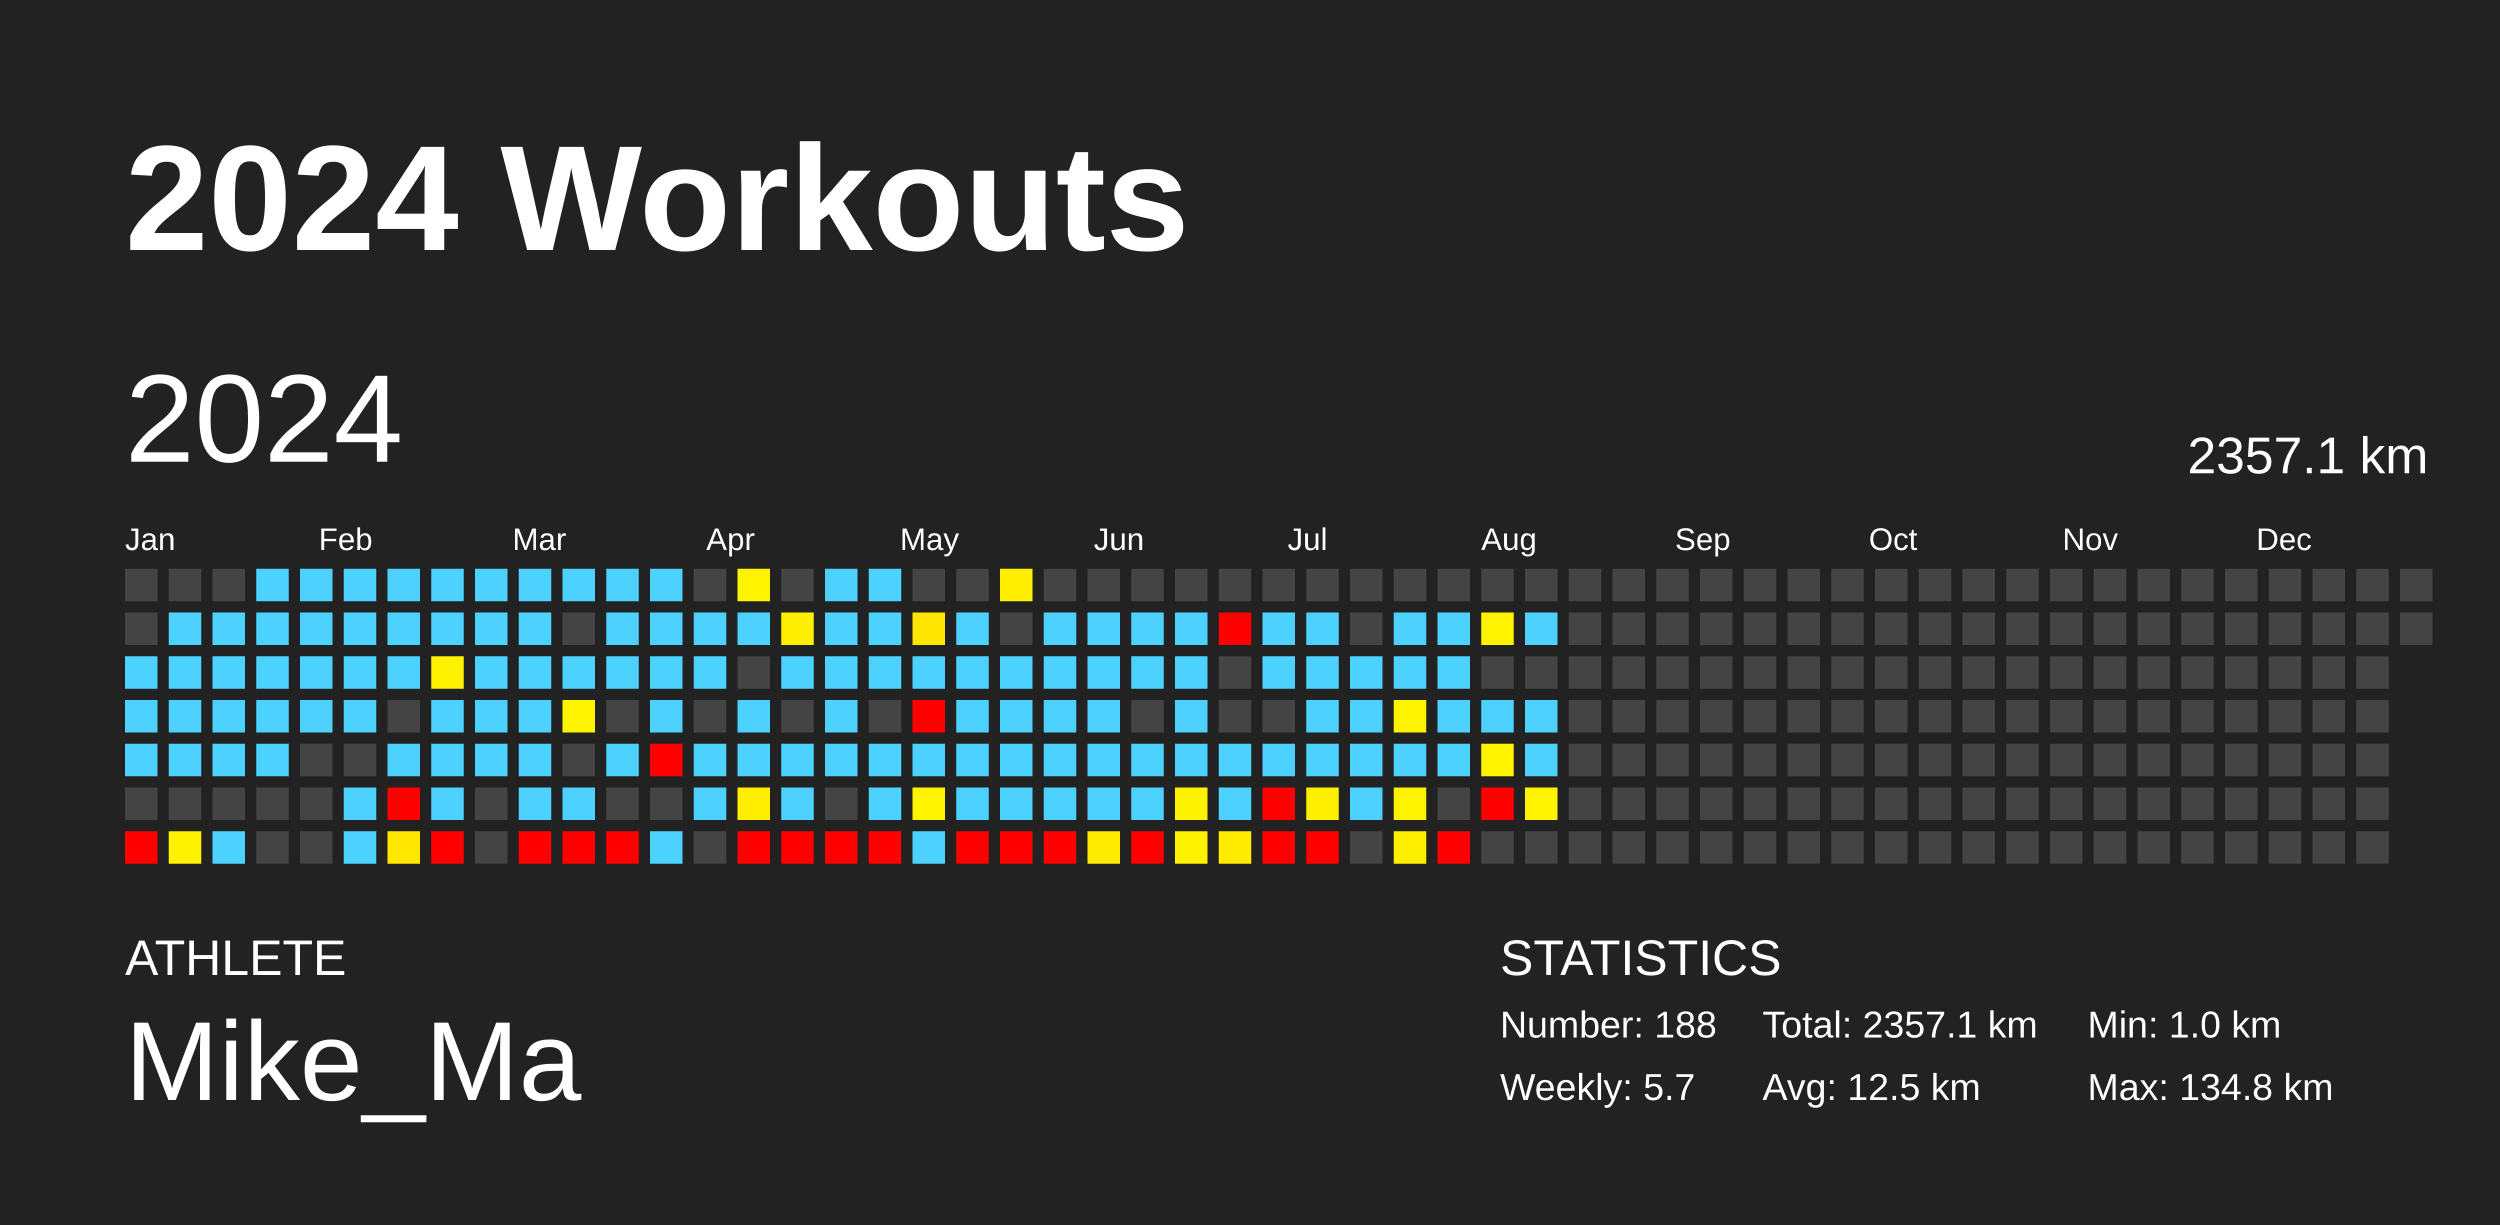
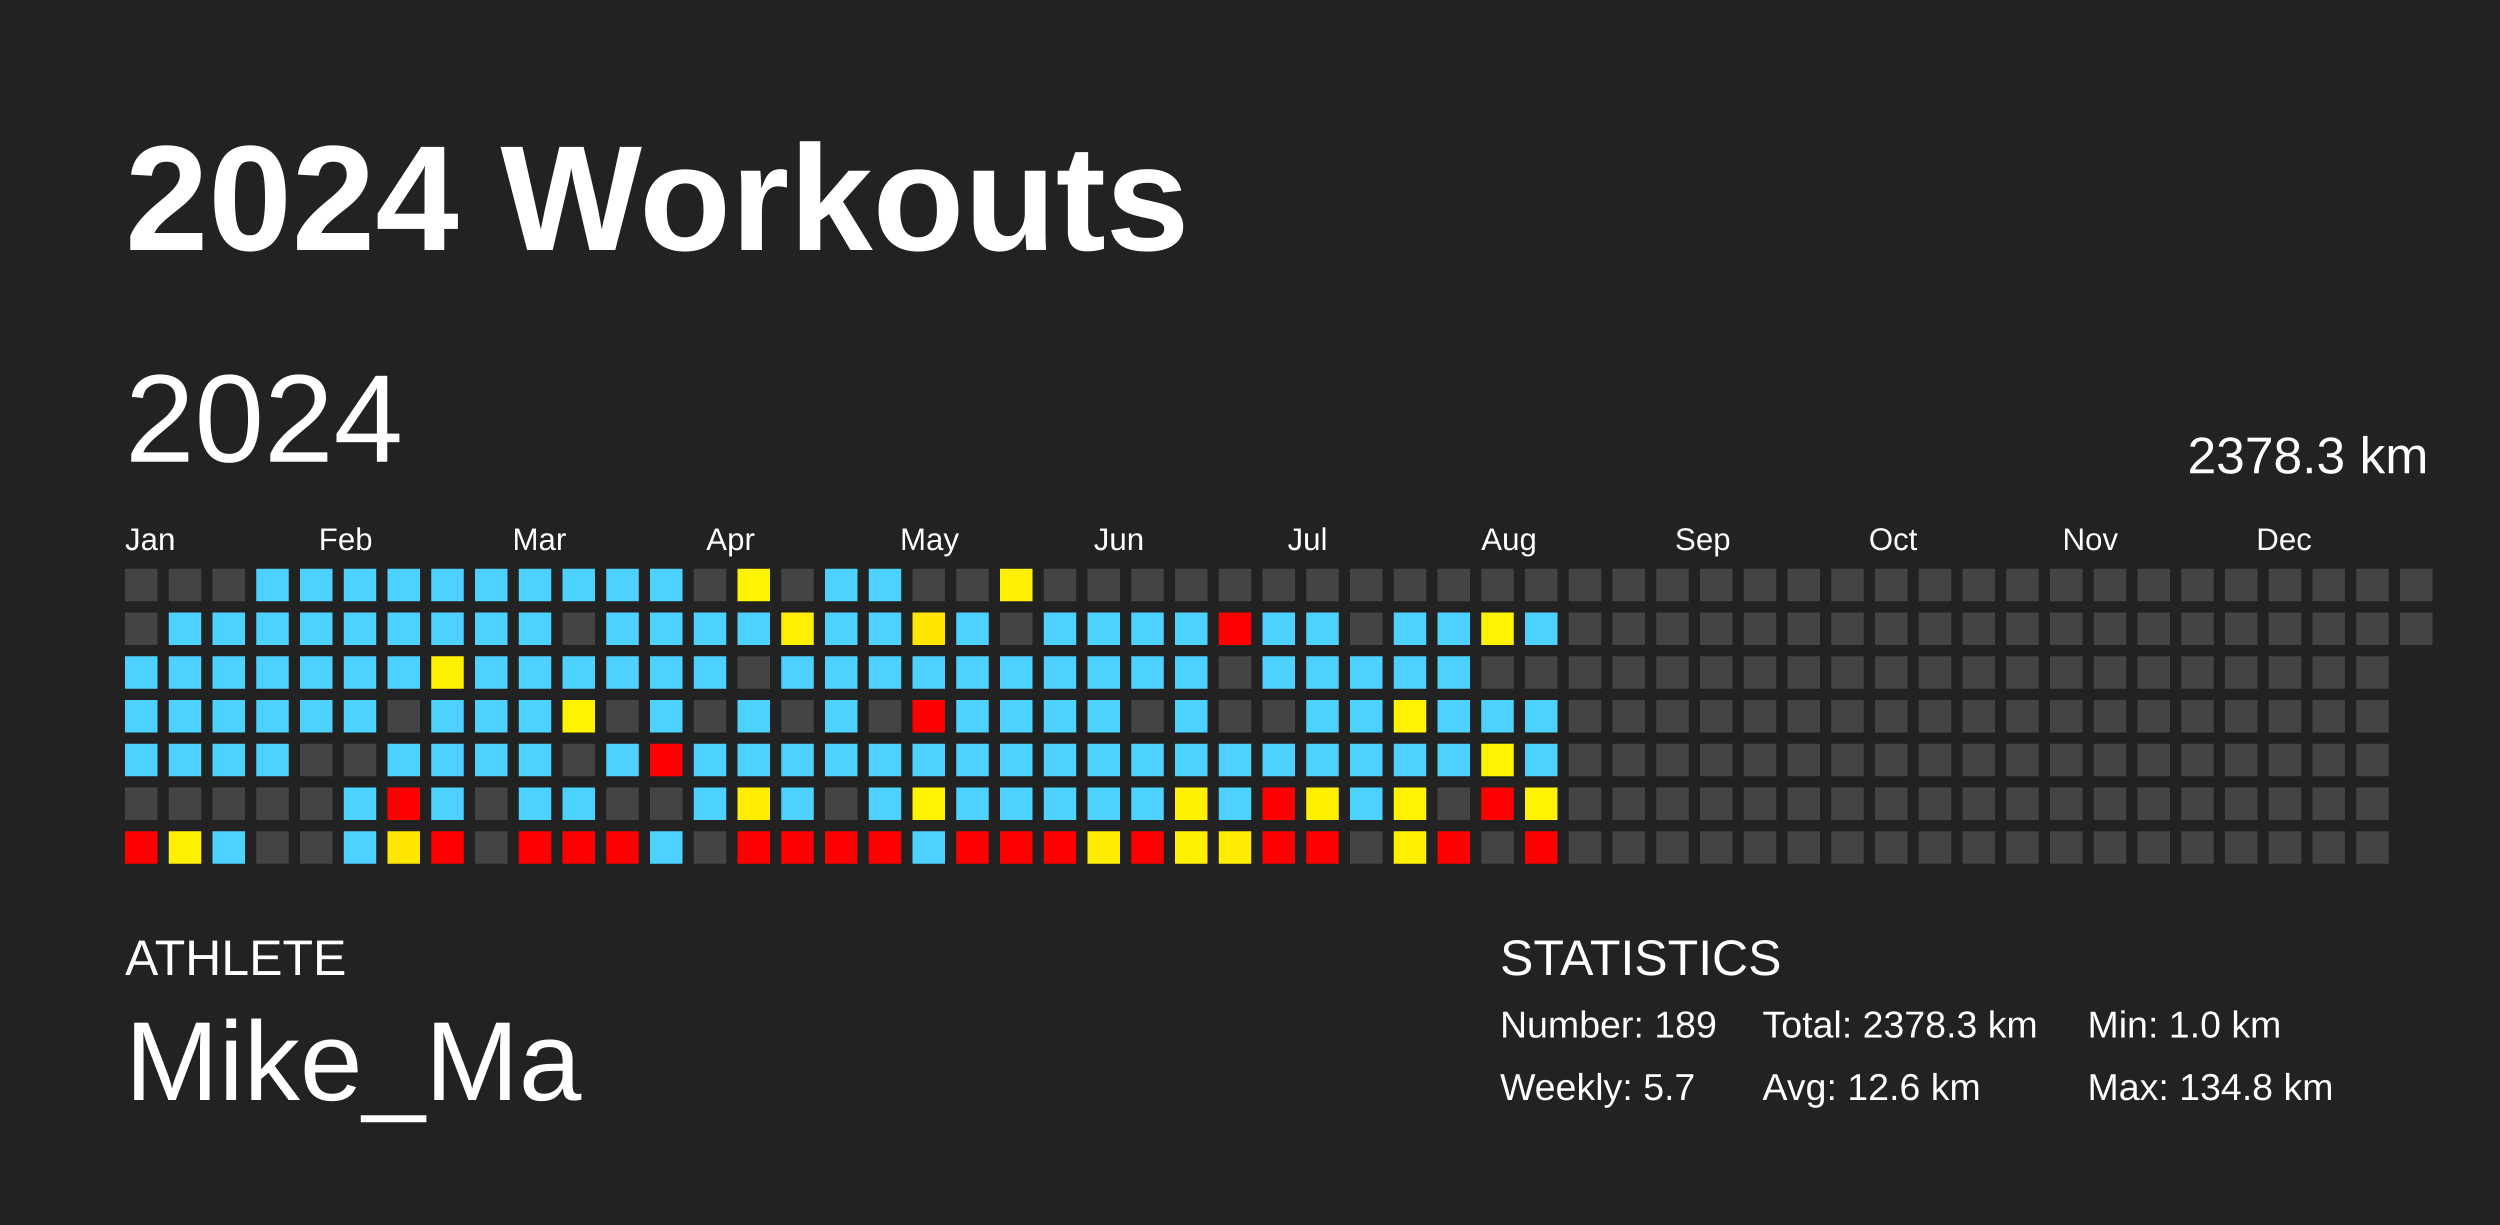
<svg xmlns="http://www.w3.org/2000/svg" baseProfile="full" height="98mm" version="1.1" viewBox="0,0,200,98" width="200mm">
  <defs />
  <rect fill="#222222" height="98" width="200" x="0" y="0" />
  <text fill="#FFFFFF" style="font-size:12px; font-family:Arial; font-weight:bold;" x="10" y="20">2024 Workouts</text>
  <text fill="#FFFFFF" style="font-size:4px; font-family:Arial" x="10" y="78">ATHLETE</text>
  <text fill="#FFFFFF" style="font-size:9px; font-family:Arial" x="10" y="88">Mike_Ma</text>
  <text fill="#FFFFFF" style="font-size:4px; font-family:Arial" x="120" y="78">STATISTICS</text>
-   <text fill="#FFFFFF" style="font-size:3px; font-family:Arial" x="120" y="83">Number: 188</text>
+   <text fill="#FFFFFF" style="font-size:3px; font-family:Arial" x="120" y="83">Number: 189</text>
  <text fill="#FFFFFF" style="font-size:3px; font-family:Arial" x="120" y="88">Weekly: 5.7</text>
-   <text fill="#FFFFFF" style="font-size:3px; font-family:Arial" x="141" y="83">Total: 2357.1 km</text>
-   <text fill="#FFFFFF" style="font-size:3px; font-family:Arial" x="141" y="88">Avg: 12.5 km</text>
+   <text fill="#FFFFFF" style="font-size:3px; font-family:Arial" x="141" y="83">Total: 2378.3 km</text>
+   <text fill="#FFFFFF" style="font-size:3px; font-family:Arial" x="141" y="88">Avg: 12.6 km</text>
  <text fill="#FFFFFF" style="font-size:3px; font-family:Arial" x="167" y="83">Min: 1.0 km</text>
  <text fill="#FFFFFF" style="font-size:3px; font-family:Arial" x="167" y="88">Max: 134.8 km</text>
  <text dominant-baseline="hanging" fill="#FFFFFF" style="font-size:10.0px; font-family:Arial;" x="10" y="30">2024</text>
-   <text dominant-baseline="hanging" fill="#FFFFFF" style="font-size:4.125px; font-family:Arial;" x="175" y="35">2357.1 km</text>
+   <text dominant-baseline="hanging" fill="#FFFFFF" style="font-size:4.125px; font-family:Arial;" x="175" y="35">2378.3 km</text>
  <text fill="#FFFFFF" style="font-size:2.5px; font-family:Arial" x="10.0" y="44">Jan</text>
  <text fill="#FFFFFF" style="font-size:2.5px; font-family:Arial" x="25.5" y="44">Feb</text>
  <text fill="#FFFFFF" style="font-size:2.5px; font-family:Arial" x="41.0" y="44">Mar</text>
  <text fill="#FFFFFF" style="font-size:2.5px; font-family:Arial" x="56.5" y="44">Apr</text>
  <text fill="#FFFFFF" style="font-size:2.5px; font-family:Arial" x="72.0" y="44">May</text>
  <text fill="#FFFFFF" style="font-size:2.5px; font-family:Arial" x="87.5" y="44">Jun</text>
  <text fill="#FFFFFF" style="font-size:2.5px; font-family:Arial" x="103.0" y="44">Jul</text>
  <text fill="#FFFFFF" style="font-size:2.5px; font-family:Arial" x="118.5" y="44">Aug</text>
  <text fill="#FFFFFF" style="font-size:2.5px; font-family:Arial" x="134.0" y="44">Sep</text>
  <text fill="#FFFFFF" style="font-size:2.5px; font-family:Arial" x="149.5" y="44">Oct</text>
  <text fill="#FFFFFF" style="font-size:2.5px; font-family:Arial" x="165.0" y="44">Nov</text>
  <text fill="#FFFFFF" style="font-size:2.5px; font-family:Arial" x="180.5" y="44">Dec</text>
  <rect fill="#444444" height="2.6" width="2.6" x="10.0" y="45.5" />
  <rect fill="#444444" height="2.6" width="2.6" x="10.0" y="49.0" />
  <rect fill="#4dd2ff" height="2.6" width="2.6" x="10.0" y="52.5" />
  <rect fill="#4dd2ff" height="2.6" width="2.6" x="10.0" y="56.0" />
  <rect fill="#4dd2ff" height="2.6" width="2.6" x="10.0" y="59.5" />
  <rect fill="#444444" height="2.6" width="2.6" x="10.0" y="63.0" />
  <rect fill="red" height="2.6" width="2.6" x="10.0" y="66.5" />
  <rect fill="#444444" height="2.6" width="2.6" x="13.5" y="45.5" />
  <rect fill="#4dd2ff" height="2.6" width="2.6" x="13.5" y="49.0" />
  <rect fill="#4dd2ff" height="2.6" width="2.6" x="13.5" y="52.5" />
  <rect fill="#4dd2ff" height="2.6" width="2.6" x="13.5" y="56.0" />
  <rect fill="#4dd2ff" height="2.6" width="2.6" x="13.5" y="59.5" />
  <rect fill="#444444" height="2.6" width="2.6" x="13.5" y="63.0" />
  <rect fill="#fff200" height="2.6" width="2.6" x="13.5" y="66.5" />
  <rect fill="#444444" height="2.6" width="2.6" x="17.0" y="45.5" />
  <rect fill="#4dd2ff" height="2.6" width="2.6" x="17.0" y="49.0" />
  <rect fill="#4dd2ff" height="2.6" width="2.6" x="17.0" y="52.5" />
  <rect fill="#4dd2ff" height="2.6" width="2.6" x="17.0" y="56.0" />
  <rect fill="#4dd2ff" height="2.6" width="2.6" x="17.0" y="59.5" />
  <rect fill="#444444" height="2.6" width="2.6" x="17.0" y="63.0" />
  <rect fill="#4dd2ff" height="2.6" width="2.6" x="17.0" y="66.5" />
  <rect fill="#4dd2ff" height="2.6" width="2.6" x="20.5" y="45.5" />
  <rect fill="#4dd2ff" height="2.6" width="2.6" x="20.5" y="49.0" />
  <rect fill="#4dd2ff" height="2.6" width="2.6" x="20.5" y="52.5" />
  <rect fill="#4dd2ff" height="2.6" width="2.6" x="20.5" y="56.0" />
  <rect fill="#4dd2ff" height="2.6" width="2.6" x="20.5" y="59.5" />
  <rect fill="#444444" height="2.6" width="2.6" x="20.5" y="63.0" />
  <rect fill="#444444" height="2.6" width="2.6" x="20.5" y="66.5" />
  <rect fill="#4dd2ff" height="2.6" width="2.6" x="24.0" y="45.5" />
  <rect fill="#4dd2ff" height="2.6" width="2.6" x="24.0" y="49.0" />
  <rect fill="#4dd2ff" height="2.6" width="2.6" x="24.0" y="52.5" />
  <rect fill="#4dd2ff" height="2.6" width="2.6" x="24.0" y="56.0" />
  <rect fill="#444444" height="2.6" width="2.6" x="24.0" y="59.5" />
  <rect fill="#444444" height="2.6" width="2.6" x="24.0" y="63.0" />
  <rect fill="#444444" height="2.6" width="2.6" x="24.0" y="66.5" />
  <rect fill="#4dd2ff" height="2.6" width="2.6" x="27.5" y="45.5" />
  <rect fill="#4dd2ff" height="2.6" width="2.6" x="27.5" y="49.0" />
  <rect fill="#4dd2ff" height="2.6" width="2.6" x="27.5" y="52.5" />
  <rect fill="#4dd2ff" height="2.6" width="2.6" x="27.5" y="56.0" />
  <rect fill="#444444" height="2.6" width="2.6" x="27.5" y="59.5" />
  <rect fill="#4dd2ff" height="2.6" width="2.6" x="27.5" y="63.0" />
  <rect fill="#4dd2ff" height="2.6" width="2.6" x="27.5" y="66.5" />
  <rect fill="#4dd2ff" height="2.6" width="2.6" x="31.0" y="45.5" />
  <rect fill="#4dd2ff" height="2.6" width="2.6" x="31.0" y="49.0" />
  <rect fill="#4dd2ff" height="2.6" width="2.6" x="31.0" y="52.5" />
  <rect fill="#444444" height="2.6" width="2.6" x="31.0" y="56.0" />
  <rect fill="#4dd2ff" height="2.6" width="2.6" x="31.0" y="59.5" />
  <rect fill="red" height="2.6" width="2.6" x="31.0" y="63.0" />
  <rect fill="#ffe700" height="2.6" width="2.6" x="31.0" y="66.5" />
  <rect fill="#4dd2ff" height="2.6" width="2.6" x="34.5" y="45.5" />
  <rect fill="#4dd2ff" height="2.6" width="2.6" x="34.5" y="49.0" />
  <rect fill="#fff200" height="2.6" width="2.6" x="34.5" y="52.5" />
  <rect fill="#4dd2ff" height="2.6" width="2.6" x="34.5" y="56.0" />
  <rect fill="#4dd2ff" height="2.6" width="2.6" x="34.5" y="59.5" />
  <rect fill="#4dd2ff" height="2.6" width="2.6" x="34.5" y="63.0" />
  <rect fill="red" height="2.6" width="2.6" x="34.5" y="66.5" />
  <rect fill="#4dd2ff" height="2.6" width="2.6" x="38.0" y="45.5" />
  <rect fill="#4dd2ff" height="2.6" width="2.6" x="38.0" y="49.0" />
  <rect fill="#4dd2ff" height="2.6" width="2.6" x="38.0" y="52.5" />
  <rect fill="#4dd2ff" height="2.6" width="2.6" x="38.0" y="56.0" />
  <rect fill="#4dd2ff" height="2.6" width="2.6" x="38.0" y="59.5" />
  <rect fill="#444444" height="2.6" width="2.6" x="38.0" y="63.0" />
  <rect fill="#444444" height="2.6" width="2.6" x="38.0" y="66.5" />
  <rect fill="#4dd2ff" height="2.6" width="2.6" x="41.5" y="45.5" />
  <rect fill="#4dd2ff" height="2.6" width="2.6" x="41.5" y="49.0" />
  <rect fill="#4dd2ff" height="2.6" width="2.6" x="41.5" y="52.5" />
  <rect fill="#4dd2ff" height="2.6" width="2.6" x="41.5" y="56.0" />
  <rect fill="#4dd2ff" height="2.6" width="2.6" x="41.5" y="59.5" />
  <rect fill="#4dd2ff" height="2.6" width="2.6" x="41.5" y="63.0" />
  <rect fill="red" height="2.6" width="2.6" x="41.5" y="66.5" />
  <rect fill="#4dd2ff" height="2.6" width="2.6" x="45.0" y="45.5" />
  <rect fill="#444444" height="2.6" width="2.6" x="45.0" y="49.0" />
  <rect fill="#4dd2ff" height="2.6" width="2.6" x="45.0" y="52.5" />
  <rect fill="#fff300" height="2.6" width="2.6" x="45.0" y="56.0" />
  <rect fill="#444444" height="2.6" width="2.6" x="45.0" y="59.5" />
  <rect fill="#4dd2ff" height="2.6" width="2.6" x="45.0" y="63.0" />
  <rect fill="red" height="2.6" width="2.6" x="45.0" y="66.5" />
  <rect fill="#4dd2ff" height="2.6" width="2.6" x="48.5" y="45.5" />
  <rect fill="#4dd2ff" height="2.6" width="2.6" x="48.5" y="49.0" />
  <rect fill="#4dd2ff" height="2.6" width="2.6" x="48.5" y="52.5" />
  <rect fill="#444444" height="2.6" width="2.6" x="48.5" y="56.0" />
  <rect fill="#4dd2ff" height="2.6" width="2.6" x="48.5" y="59.5" />
  <rect fill="#444444" height="2.6" width="2.6" x="48.5" y="63.0" />
  <rect fill="red" height="2.6" width="2.6" x="48.5" y="66.5" />
  <rect fill="#4dd2ff" height="2.6" width="2.6" x="52.0" y="45.5" />
  <rect fill="#4dd2ff" height="2.6" width="2.6" x="52.0" y="49.0" />
  <rect fill="#4dd2ff" height="2.6" width="2.6" x="52.0" y="52.5" />
  <rect fill="#4dd2ff" height="2.6" width="2.6" x="52.0" y="56.0" />
  <rect fill="red" height="2.6" width="2.6" x="52.0" y="59.5" />
  <rect fill="#444444" height="2.6" width="2.6" x="52.0" y="63.0" />
  <rect fill="#4dd2ff" height="2.6" width="2.6" x="52.0" y="66.5" />
  <rect fill="#444444" height="2.6" width="2.6" x="55.5" y="45.5" />
  <rect fill="#4dd2ff" height="2.6" width="2.6" x="55.5" y="49.0" />
  <rect fill="#4dd2ff" height="2.6" width="2.6" x="55.5" y="52.5" />
  <rect fill="#444444" height="2.6" width="2.6" x="55.5" y="56.0" />
  <rect fill="#4dd2ff" height="2.6" width="2.6" x="55.5" y="59.5" />
  <rect fill="#4dd2ff" height="2.6" width="2.6" x="55.5" y="63.0" />
  <rect fill="#444444" height="2.6" width="2.6" x="55.5" y="66.5" />
  <rect fill="#fff400" height="2.6" width="2.6" x="59.0" y="45.5" />
  <rect fill="#4dd2ff" height="2.6" width="2.6" x="59.0" y="49.0" />
  <rect fill="#444444" height="2.6" width="2.6" x="59.0" y="52.5" />
  <rect fill="#4dd2ff" height="2.6" width="2.6" x="59.0" y="56.0" />
  <rect fill="#4dd2ff" height="2.6" width="2.6" x="59.0" y="59.5" />
  <rect fill="#ffee00" height="2.6" width="2.6" x="59.0" y="63.0" />
  <rect fill="red" height="2.6" width="2.6" x="59.0" y="66.5" />
  <rect fill="#444444" height="2.6" width="2.6" x="62.5" y="45.5" />
  <rect fill="#ffef00" height="2.6" width="2.6" x="62.5" y="49.0" />
  <rect fill="#4dd2ff" height="2.6" width="2.6" x="62.5" y="52.5" />
  <rect fill="#444444" height="2.6" width="2.6" x="62.5" y="56.0" />
  <rect fill="#4dd2ff" height="2.6" width="2.6" x="62.5" y="59.5" />
  <rect fill="#4dd2ff" height="2.6" width="2.6" x="62.5" y="63.0" />
  <rect fill="red" height="2.6" width="2.6" x="62.5" y="66.5" />
  <rect fill="#4dd2ff" height="2.6" width="2.6" x="66.0" y="45.5" />
  <rect fill="#4dd2ff" height="2.6" width="2.6" x="66.0" y="49.0" />
  <rect fill="#4dd2ff" height="2.6" width="2.6" x="66.0" y="52.5" />
  <rect fill="#4dd2ff" height="2.6" width="2.6" x="66.0" y="56.0" />
  <rect fill="#4dd2ff" height="2.6" width="2.6" x="66.0" y="59.5" />
  <rect fill="#444444" height="2.6" width="2.6" x="66.0" y="63.0" />
  <rect fill="red" height="2.6" width="2.6" x="66.0" y="66.5" />
  <rect fill="#4dd2ff" height="2.6" width="2.6" x="69.5" y="45.5" />
  <rect fill="#4dd2ff" height="2.6" width="2.6" x="69.5" y="49.0" />
  <rect fill="#4dd2ff" height="2.6" width="2.6" x="69.5" y="52.5" />
  <rect fill="#444444" height="2.6" width="2.6" x="69.5" y="56.0" />
  <rect fill="#4dd2ff" height="2.6" width="2.6" x="69.5" y="59.5" />
  <rect fill="#4dd2ff" height="2.6" width="2.6" x="69.5" y="63.0" />
  <rect fill="red" height="2.6" width="2.6" x="69.5" y="66.5" />
  <rect fill="#444444" height="2.6" width="2.6" x="73.0" y="45.5" />
  <rect fill="#ffe600" height="2.6" width="2.6" x="73.0" y="49.0" />
  <rect fill="#4dd2ff" height="2.6" width="2.6" x="73.0" y="52.5" />
  <rect fill="red" height="2.6" width="2.6" x="73.0" y="56.0" />
  <rect fill="#4dd2ff" height="2.6" width="2.6" x="73.0" y="59.5" />
  <rect fill="#fff300" height="2.6" width="2.6" x="73.0" y="63.0" />
  <rect fill="#4dd2ff" height="2.6" width="2.6" x="73.0" y="66.5" />
  <rect fill="#444444" height="2.6" width="2.6" x="76.5" y="45.5" />
  <rect fill="#4dd2ff" height="2.6" width="2.6" x="76.5" y="49.0" />
  <rect fill="#4dd2ff" height="2.6" width="2.6" x="76.5" y="52.5" />
  <rect fill="#4dd2ff" height="2.6" width="2.6" x="76.5" y="56.0" />
  <rect fill="#4dd2ff" height="2.6" width="2.6" x="76.5" y="59.5" />
  <rect fill="#4dd2ff" height="2.6" width="2.6" x="76.5" y="63.0" />
  <rect fill="red" height="2.6" width="2.6" x="76.5" y="66.5" />
  <rect fill="#ffef00" height="2.6" width="2.6" x="80.0" y="45.5" />
  <rect fill="#444444" height="2.6" width="2.6" x="80.0" y="49.0" />
  <rect fill="#4dd2ff" height="2.6" width="2.6" x="80.0" y="52.5" />
  <rect fill="#4dd2ff" height="2.6" width="2.6" x="80.0" y="56.0" />
  <rect fill="#4dd2ff" height="2.6" width="2.6" x="80.0" y="59.5" />
  <rect fill="#4dd2ff" height="2.6" width="2.6" x="80.0" y="63.0" />
  <rect fill="red" height="2.6" width="2.6" x="80.0" y="66.5" />
  <rect fill="#444444" height="2.6" width="2.6" x="83.5" y="45.5" />
  <rect fill="#4dd2ff" height="2.6" width="2.6" x="83.5" y="49.0" />
  <rect fill="#4dd2ff" height="2.6" width="2.6" x="83.5" y="52.5" />
  <rect fill="#4dd2ff" height="2.6" width="2.6" x="83.5" y="56.0" />
  <rect fill="#4dd2ff" height="2.6" width="2.6" x="83.5" y="59.5" />
  <rect fill="#4dd2ff" height="2.6" width="2.6" x="83.5" y="63.0" />
  <rect fill="red" height="2.6" width="2.6" x="83.5" y="66.5" />
  <rect fill="#444444" height="2.6" width="2.6" x="87.0" y="45.5" />
  <rect fill="#4dd2ff" height="2.6" width="2.6" x="87.0" y="49.0" />
  <rect fill="#4dd2ff" height="2.6" width="2.6" x="87.0" y="52.5" />
  <rect fill="#4dd2ff" height="2.6" width="2.6" x="87.0" y="56.0" />
  <rect fill="#4dd2ff" height="2.6" width="2.6" x="87.0" y="59.5" />
  <rect fill="#4dd2ff" height="2.6" width="2.6" x="87.0" y="63.0" />
  <rect fill="#ffec00" height="2.6" width="2.6" x="87.0" y="66.5" />
  <rect fill="#444444" height="2.6" width="2.6" x="90.5" y="45.5" />
  <rect fill="#4dd2ff" height="2.6" width="2.6" x="90.5" y="49.0" />
  <rect fill="#4dd2ff" height="2.6" width="2.6" x="90.5" y="52.5" />
  <rect fill="#444444" height="2.6" width="2.6" x="90.5" y="56.0" />
  <rect fill="#4dd2ff" height="2.6" width="2.6" x="90.5" y="59.5" />
  <rect fill="#4dd2ff" height="2.6" width="2.6" x="90.5" y="63.0" />
  <rect fill="red" height="2.6" width="2.6" x="90.5" y="66.5" />
  <rect fill="#444444" height="2.6" width="2.6" x="94.0" y="45.5" />
  <rect fill="#4dd2ff" height="2.6" width="2.6" x="94.0" y="49.0" />
  <rect fill="#4dd2ff" height="2.6" width="2.6" x="94.0" y="52.5" />
  <rect fill="#4dd2ff" height="2.6" width="2.6" x="94.0" y="56.0" />
  <rect fill="#4dd2ff" height="2.6" width="2.6" x="94.0" y="59.5" />
  <rect fill="#fff200" height="2.6" width="2.6" x="94.0" y="63.0" />
  <rect fill="#fff200" height="2.6" width="2.6" x="94.0" y="66.5" />
  <rect fill="#444444" height="2.6" width="2.6" x="97.5" y="45.5" />
  <rect fill="red" height="2.6" width="2.6" x="97.5" y="49.0" />
  <rect fill="#444444" height="2.6" width="2.6" x="97.5" y="52.5" />
  <rect fill="#444444" height="2.6" width="2.6" x="97.5" y="56.0" />
  <rect fill="#4dd2ff" height="2.6" width="2.6" x="97.5" y="59.5" />
  <rect fill="#4dd2ff" height="2.6" width="2.6" x="97.5" y="63.0" />
  <rect fill="#ffec00" height="2.6" width="2.6" x="97.5" y="66.5" />
  <rect fill="#444444" height="2.6" width="2.6" x="101.0" y="45.5" />
  <rect fill="#4dd2ff" height="2.6" width="2.6" x="101.0" y="49.0" />
  <rect fill="#4dd2ff" height="2.6" width="2.6" x="101.0" y="52.5" />
  <rect fill="#444444" height="2.6" width="2.6" x="101.0" y="56.0" />
  <rect fill="#4dd2ff" height="2.6" width="2.6" x="101.0" y="59.5" />
  <rect fill="red" height="2.6" width="2.6" x="101.0" y="63.0" />
  <rect fill="red" height="2.6" width="2.6" x="101.0" y="66.5" />
  <rect fill="#444444" height="2.6" width="2.6" x="104.5" y="45.5" />
  <rect fill="#4dd2ff" height="2.6" width="2.6" x="104.5" y="49.0" />
  <rect fill="#4dd2ff" height="2.6" width="2.6" x="104.5" y="52.5" />
  <rect fill="#4dd2ff" height="2.6" width="2.6" x="104.5" y="56.0" />
  <rect fill="#4dd2ff" height="2.6" width="2.6" x="104.5" y="59.5" />
  <rect fill="#fff000" height="2.6" width="2.6" x="104.5" y="63.0" />
  <rect fill="red" height="2.6" width="2.6" x="104.5" y="66.5" />
  <rect fill="#444444" height="2.6" width="2.6" x="108.0" y="45.5" />
  <rect fill="#444444" height="2.6" width="2.6" x="108.0" y="49.0" />
  <rect fill="#4dd2ff" height="2.6" width="2.6" x="108.0" y="52.5" />
  <rect fill="#4dd2ff" height="2.6" width="2.6" x="108.0" y="56.0" />
  <rect fill="#4dd2ff" height="2.6" width="2.6" x="108.0" y="59.5" />
  <rect fill="#4dd2ff" height="2.6" width="2.6" x="108.0" y="63.0" />
  <rect fill="#444444" height="2.6" width="2.6" x="108.0" y="66.5" />
  <rect fill="#444444" height="2.6" width="2.6" x="111.5" y="45.5" />
  <rect fill="#4dd2ff" height="2.6" width="2.6" x="111.5" y="49.0" />
  <rect fill="#4dd2ff" height="2.6" width="2.6" x="111.5" y="52.5" />
  <rect fill="#fff300" height="2.6" width="2.6" x="111.5" y="56.0" />
  <rect fill="#4dd2ff" height="2.6" width="2.6" x="111.5" y="59.5" />
  <rect fill="#fff300" height="2.6" width="2.6" x="111.5" y="63.0" />
  <rect fill="#fff000" height="2.6" width="2.6" x="111.5" y="66.5" />
  <rect fill="#444444" height="2.6" width="2.6" x="115.0" y="45.5" />
  <rect fill="#4dd2ff" height="2.6" width="2.6" x="115.0" y="49.0" />
  <rect fill="#4dd2ff" height="2.6" width="2.6" x="115.0" y="52.5" />
  <rect fill="#4dd2ff" height="2.6" width="2.6" x="115.0" y="56.0" />
  <rect fill="#4dd2ff" height="2.6" width="2.6" x="115.0" y="59.5" />
  <rect fill="#444444" height="2.6" width="2.6" x="115.0" y="63.0" />
  <rect fill="red" height="2.6" width="2.6" x="115.0" y="66.5" />
  <rect fill="#444444" height="2.6" width="2.6" x="118.5" y="45.5" />
  <rect fill="#fff300" height="2.6" width="2.6" x="118.5" y="49.0" />
  <rect fill="#444444" height="2.6" width="2.6" x="118.5" y="52.5" />
  <rect fill="#4dd2ff" height="2.6" width="2.6" x="118.5" y="56.0" />
  <rect fill="#fff300" height="2.6" width="2.6" x="118.5" y="59.5" />
  <rect fill="red" height="2.6" width="2.6" x="118.5" y="63.0" />
  <rect fill="#444444" height="2.6" width="2.6" x="118.5" y="66.5" />
  <rect fill="#444444" height="2.6" width="2.6" x="122.0" y="45.5" />
  <rect fill="#4dd2ff" height="2.6" width="2.6" x="122.0" y="49.0" />
  <rect fill="#444444" height="2.6" width="2.6" x="122.0" y="52.5" />
  <rect fill="#4dd2ff" height="2.6" width="2.6" x="122.0" y="56.0" />
  <rect fill="#4dd2ff" height="2.6" width="2.6" x="122.0" y="59.5" />
  <rect fill="#fff300" height="2.6" width="2.6" x="122.0" y="63.0" />
-   <rect fill="#444444" height="2.6" width="2.6" x="122.0" y="66.5" />
+   <rect fill="red" height="2.6" width="2.6" x="122.0" y="66.5" />
  <rect fill="#444444" height="2.6" width="2.6" x="125.5" y="45.5" />
  <rect fill="#444444" height="2.6" width="2.6" x="125.5" y="49.0" />
  <rect fill="#444444" height="2.6" width="2.6" x="125.5" y="52.5" />
  <rect fill="#444444" height="2.6" width="2.6" x="125.5" y="56.0" />
  <rect fill="#444444" height="2.6" width="2.6" x="125.5" y="59.5" />
  <rect fill="#444444" height="2.6" width="2.6" x="125.5" y="63.0" />
  <rect fill="#444444" height="2.6" width="2.6" x="125.5" y="66.5" />
  <rect fill="#444444" height="2.6" width="2.6" x="129.0" y="45.5" />
  <rect fill="#444444" height="2.6" width="2.6" x="129.0" y="49.0" />
  <rect fill="#444444" height="2.6" width="2.6" x="129.0" y="52.5" />
  <rect fill="#444444" height="2.6" width="2.6" x="129.0" y="56.0" />
  <rect fill="#444444" height="2.6" width="2.6" x="129.0" y="59.5" />
  <rect fill="#444444" height="2.6" width="2.6" x="129.0" y="63.0" />
  <rect fill="#444444" height="2.6" width="2.6" x="129.0" y="66.5" />
  <rect fill="#444444" height="2.6" width="2.6" x="132.5" y="45.5" />
  <rect fill="#444444" height="2.6" width="2.6" x="132.5" y="49.0" />
  <rect fill="#444444" height="2.6" width="2.6" x="132.5" y="52.5" />
  <rect fill="#444444" height="2.6" width="2.6" x="132.5" y="56.0" />
  <rect fill="#444444" height="2.6" width="2.6" x="132.5" y="59.5" />
  <rect fill="#444444" height="2.6" width="2.6" x="132.5" y="63.0" />
  <rect fill="#444444" height="2.6" width="2.6" x="132.5" y="66.5" />
  <rect fill="#444444" height="2.6" width="2.6" x="136.0" y="45.5" />
  <rect fill="#444444" height="2.6" width="2.6" x="136.0" y="49.0" />
  <rect fill="#444444" height="2.6" width="2.6" x="136.0" y="52.5" />
  <rect fill="#444444" height="2.6" width="2.6" x="136.0" y="56.0" />
  <rect fill="#444444" height="2.6" width="2.6" x="136.0" y="59.5" />
  <rect fill="#444444" height="2.6" width="2.6" x="136.0" y="63.0" />
  <rect fill="#444444" height="2.6" width="2.6" x="136.0" y="66.5" />
  <rect fill="#444444" height="2.6" width="2.6" x="139.5" y="45.5" />
  <rect fill="#444444" height="2.6" width="2.6" x="139.5" y="49.0" />
  <rect fill="#444444" height="2.6" width="2.6" x="139.5" y="52.5" />
  <rect fill="#444444" height="2.6" width="2.6" x="139.5" y="56.0" />
  <rect fill="#444444" height="2.6" width="2.6" x="139.5" y="59.5" />
  <rect fill="#444444" height="2.6" width="2.6" x="139.5" y="63.0" />
  <rect fill="#444444" height="2.6" width="2.6" x="139.5" y="66.5" />
  <rect fill="#444444" height="2.6" width="2.6" x="143.0" y="45.5" />
  <rect fill="#444444" height="2.6" width="2.6" x="143.0" y="49.0" />
  <rect fill="#444444" height="2.6" width="2.6" x="143.0" y="52.5" />
  <rect fill="#444444" height="2.6" width="2.6" x="143.0" y="56.0" />
  <rect fill="#444444" height="2.6" width="2.6" x="143.0" y="59.5" />
  <rect fill="#444444" height="2.6" width="2.6" x="143.0" y="63.0" />
  <rect fill="#444444" height="2.6" width="2.6" x="143.0" y="66.5" />
  <rect fill="#444444" height="2.6" width="2.6" x="146.5" y="45.5" />
  <rect fill="#444444" height="2.6" width="2.6" x="146.5" y="49.0" />
  <rect fill="#444444" height="2.6" width="2.6" x="146.5" y="52.5" />
  <rect fill="#444444" height="2.6" width="2.6" x="146.5" y="56.0" />
  <rect fill="#444444" height="2.6" width="2.6" x="146.5" y="59.5" />
  <rect fill="#444444" height="2.6" width="2.6" x="146.5" y="63.0" />
  <rect fill="#444444" height="2.6" width="2.6" x="146.5" y="66.5" />
  <rect fill="#444444" height="2.6" width="2.6" x="150.0" y="45.5" />
  <rect fill="#444444" height="2.6" width="2.6" x="150.0" y="49.0" />
  <rect fill="#444444" height="2.6" width="2.6" x="150.0" y="52.5" />
  <rect fill="#444444" height="2.6" width="2.6" x="150.0" y="56.0" />
  <rect fill="#444444" height="2.6" width="2.6" x="150.0" y="59.5" />
  <rect fill="#444444" height="2.6" width="2.6" x="150.0" y="63.0" />
  <rect fill="#444444" height="2.6" width="2.6" x="150.0" y="66.5" />
  <rect fill="#444444" height="2.6" width="2.6" x="153.5" y="45.5" />
  <rect fill="#444444" height="2.6" width="2.6" x="153.5" y="49.0" />
  <rect fill="#444444" height="2.6" width="2.6" x="153.5" y="52.5" />
  <rect fill="#444444" height="2.6" width="2.6" x="153.5" y="56.0" />
  <rect fill="#444444" height="2.6" width="2.6" x="153.5" y="59.5" />
  <rect fill="#444444" height="2.6" width="2.6" x="153.5" y="63.0" />
  <rect fill="#444444" height="2.6" width="2.6" x="153.5" y="66.5" />
  <rect fill="#444444" height="2.6" width="2.6" x="157.0" y="45.5" />
  <rect fill="#444444" height="2.6" width="2.6" x="157.0" y="49.0" />
  <rect fill="#444444" height="2.6" width="2.6" x="157.0" y="52.5" />
  <rect fill="#444444" height="2.6" width="2.6" x="157.0" y="56.0" />
  <rect fill="#444444" height="2.6" width="2.6" x="157.0" y="59.5" />
  <rect fill="#444444" height="2.6" width="2.6" x="157.0" y="63.0" />
  <rect fill="#444444" height="2.6" width="2.6" x="157.0" y="66.5" />
  <rect fill="#444444" height="2.6" width="2.6" x="160.5" y="45.5" />
  <rect fill="#444444" height="2.6" width="2.6" x="160.5" y="49.0" />
  <rect fill="#444444" height="2.6" width="2.6" x="160.5" y="52.5" />
  <rect fill="#444444" height="2.6" width="2.6" x="160.5" y="56.0" />
  <rect fill="#444444" height="2.6" width="2.6" x="160.5" y="59.5" />
  <rect fill="#444444" height="2.6" width="2.6" x="160.5" y="63.0" />
  <rect fill="#444444" height="2.6" width="2.6" x="160.5" y="66.5" />
  <rect fill="#444444" height="2.6" width="2.6" x="164.0" y="45.5" />
  <rect fill="#444444" height="2.6" width="2.6" x="164.0" y="49.0" />
  <rect fill="#444444" height="2.6" width="2.6" x="164.0" y="52.5" />
  <rect fill="#444444" height="2.6" width="2.6" x="164.0" y="56.0" />
  <rect fill="#444444" height="2.6" width="2.6" x="164.0" y="59.5" />
  <rect fill="#444444" height="2.6" width="2.6" x="164.0" y="63.0" />
  <rect fill="#444444" height="2.6" width="2.6" x="164.0" y="66.5" />
  <rect fill="#444444" height="2.6" width="2.6" x="167.5" y="45.5" />
  <rect fill="#444444" height="2.6" width="2.6" x="167.5" y="49.0" />
  <rect fill="#444444" height="2.6" width="2.6" x="167.5" y="52.5" />
  <rect fill="#444444" height="2.6" width="2.6" x="167.5" y="56.0" />
  <rect fill="#444444" height="2.6" width="2.6" x="167.5" y="59.5" />
  <rect fill="#444444" height="2.6" width="2.6" x="167.5" y="63.0" />
  <rect fill="#444444" height="2.6" width="2.6" x="167.5" y="66.5" />
  <rect fill="#444444" height="2.6" width="2.6" x="171.0" y="45.5" />
  <rect fill="#444444" height="2.6" width="2.6" x="171.0" y="49.0" />
  <rect fill="#444444" height="2.6" width="2.6" x="171.0" y="52.5" />
  <rect fill="#444444" height="2.6" width="2.6" x="171.0" y="56.0" />
  <rect fill="#444444" height="2.6" width="2.6" x="171.0" y="59.5" />
  <rect fill="#444444" height="2.6" width="2.6" x="171.0" y="63.0" />
  <rect fill="#444444" height="2.6" width="2.6" x="171.0" y="66.5" />
  <rect fill="#444444" height="2.6" width="2.6" x="174.5" y="45.5" />
  <rect fill="#444444" height="2.6" width="2.6" x="174.5" y="49.0" />
  <rect fill="#444444" height="2.6" width="2.6" x="174.5" y="52.5" />
  <rect fill="#444444" height="2.6" width="2.6" x="174.5" y="56.0" />
  <rect fill="#444444" height="2.6" width="2.6" x="174.5" y="59.5" />
  <rect fill="#444444" height="2.6" width="2.6" x="174.5" y="63.0" />
  <rect fill="#444444" height="2.6" width="2.6" x="174.5" y="66.5" />
  <rect fill="#444444" height="2.6" width="2.6" x="178.0" y="45.5" />
  <rect fill="#444444" height="2.6" width="2.6" x="178.0" y="49.0" />
  <rect fill="#444444" height="2.6" width="2.6" x="178.0" y="52.5" />
  <rect fill="#444444" height="2.6" width="2.6" x="178.0" y="56.0" />
  <rect fill="#444444" height="2.6" width="2.6" x="178.0" y="59.5" />
  <rect fill="#444444" height="2.6" width="2.6" x="178.0" y="63.0" />
  <rect fill="#444444" height="2.6" width="2.6" x="178.0" y="66.5" />
  <rect fill="#444444" height="2.6" width="2.6" x="181.5" y="45.5" />
  <rect fill="#444444" height="2.6" width="2.6" x="181.5" y="49.0" />
  <rect fill="#444444" height="2.6" width="2.6" x="181.5" y="52.5" />
  <rect fill="#444444" height="2.6" width="2.6" x="181.5" y="56.0" />
  <rect fill="#444444" height="2.6" width="2.6" x="181.5" y="59.5" />
  <rect fill="#444444" height="2.6" width="2.6" x="181.5" y="63.0" />
  <rect fill="#444444" height="2.6" width="2.6" x="181.5" y="66.5" />
  <rect fill="#444444" height="2.6" width="2.6" x="185.0" y="45.5" />
  <rect fill="#444444" height="2.6" width="2.6" x="185.0" y="49.0" />
  <rect fill="#444444" height="2.6" width="2.6" x="185.0" y="52.5" />
  <rect fill="#444444" height="2.6" width="2.6" x="185.0" y="56.0" />
  <rect fill="#444444" height="2.6" width="2.6" x="185.0" y="59.5" />
  <rect fill="#444444" height="2.6" width="2.6" x="185.0" y="63.0" />
  <rect fill="#444444" height="2.6" width="2.6" x="185.0" y="66.5" />
  <rect fill="#444444" height="2.6" width="2.6" x="188.5" y="45.5" />
  <rect fill="#444444" height="2.6" width="2.6" x="188.5" y="49.0" />
  <rect fill="#444444" height="2.6" width="2.6" x="188.5" y="52.5" />
  <rect fill="#444444" height="2.6" width="2.6" x="188.5" y="56.0" />
  <rect fill="#444444" height="2.6" width="2.6" x="188.5" y="59.5" />
  <rect fill="#444444" height="2.6" width="2.6" x="188.5" y="63.0" />
  <rect fill="#444444" height="2.6" width="2.6" x="188.5" y="66.5" />
  <rect fill="#444444" height="2.6" width="2.6" x="192.0" y="45.5" />
  <rect fill="#444444" height="2.6" width="2.6" x="192.0" y="49.0" />
</svg>
